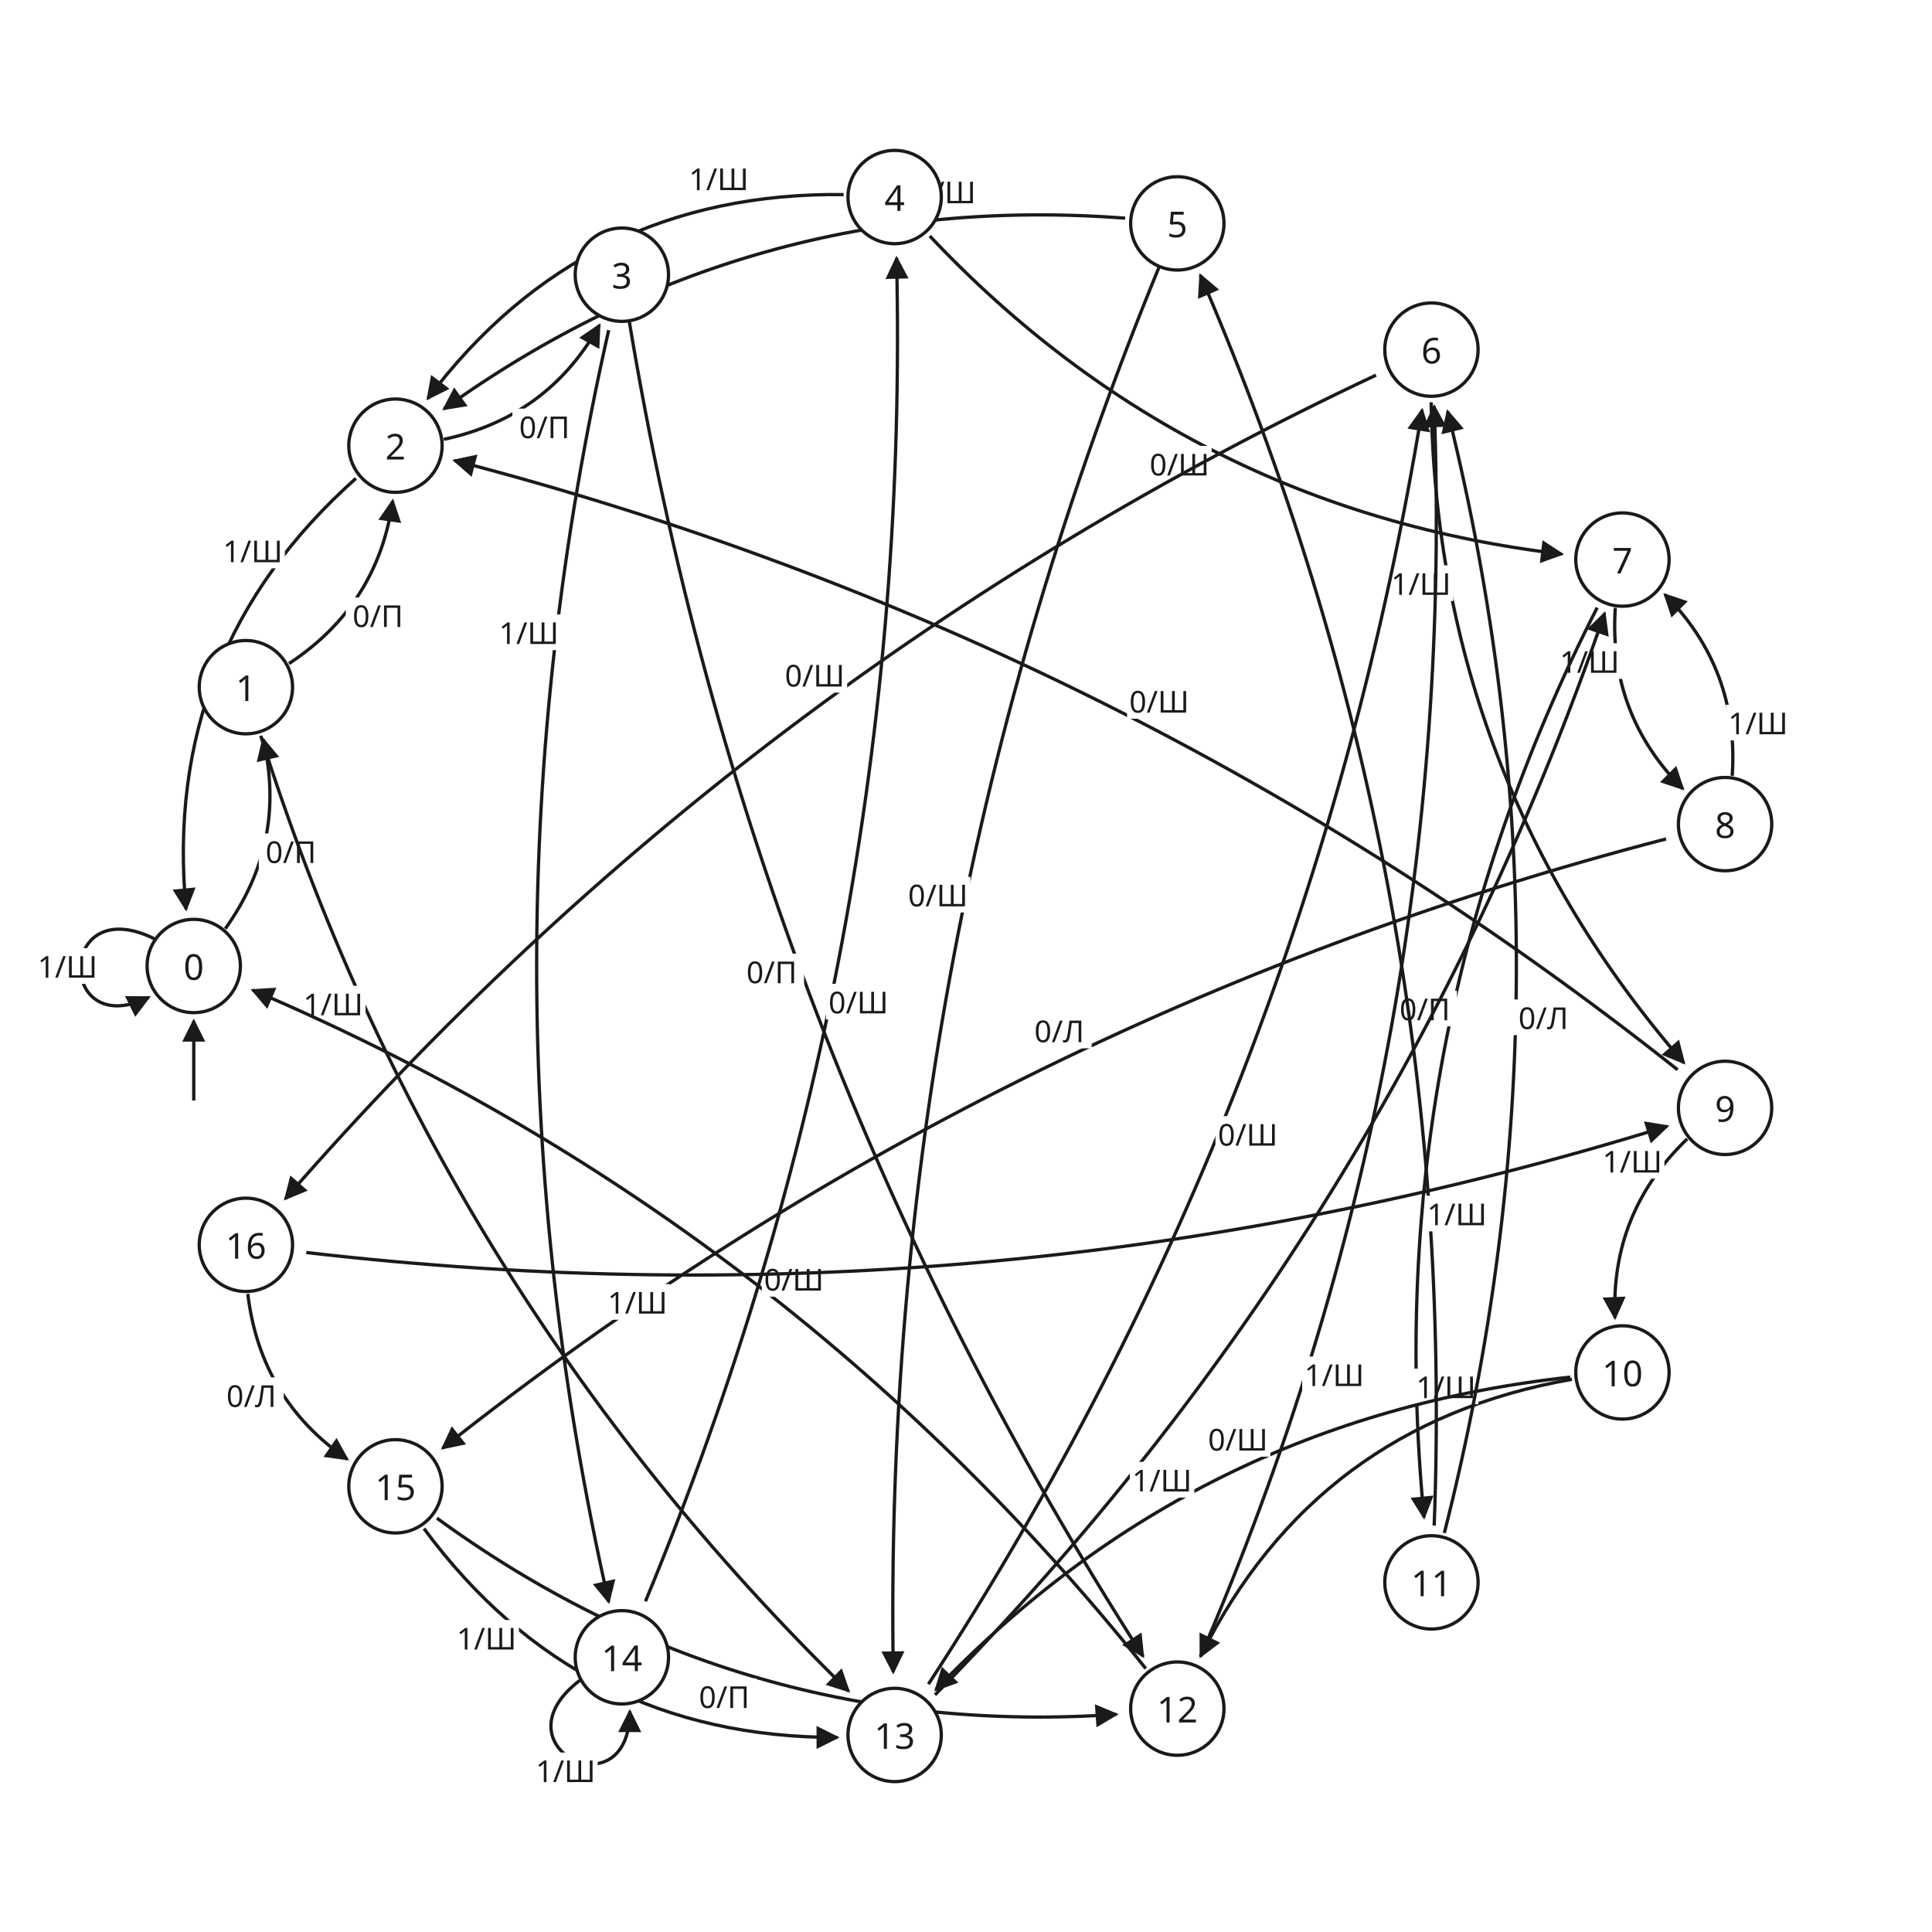
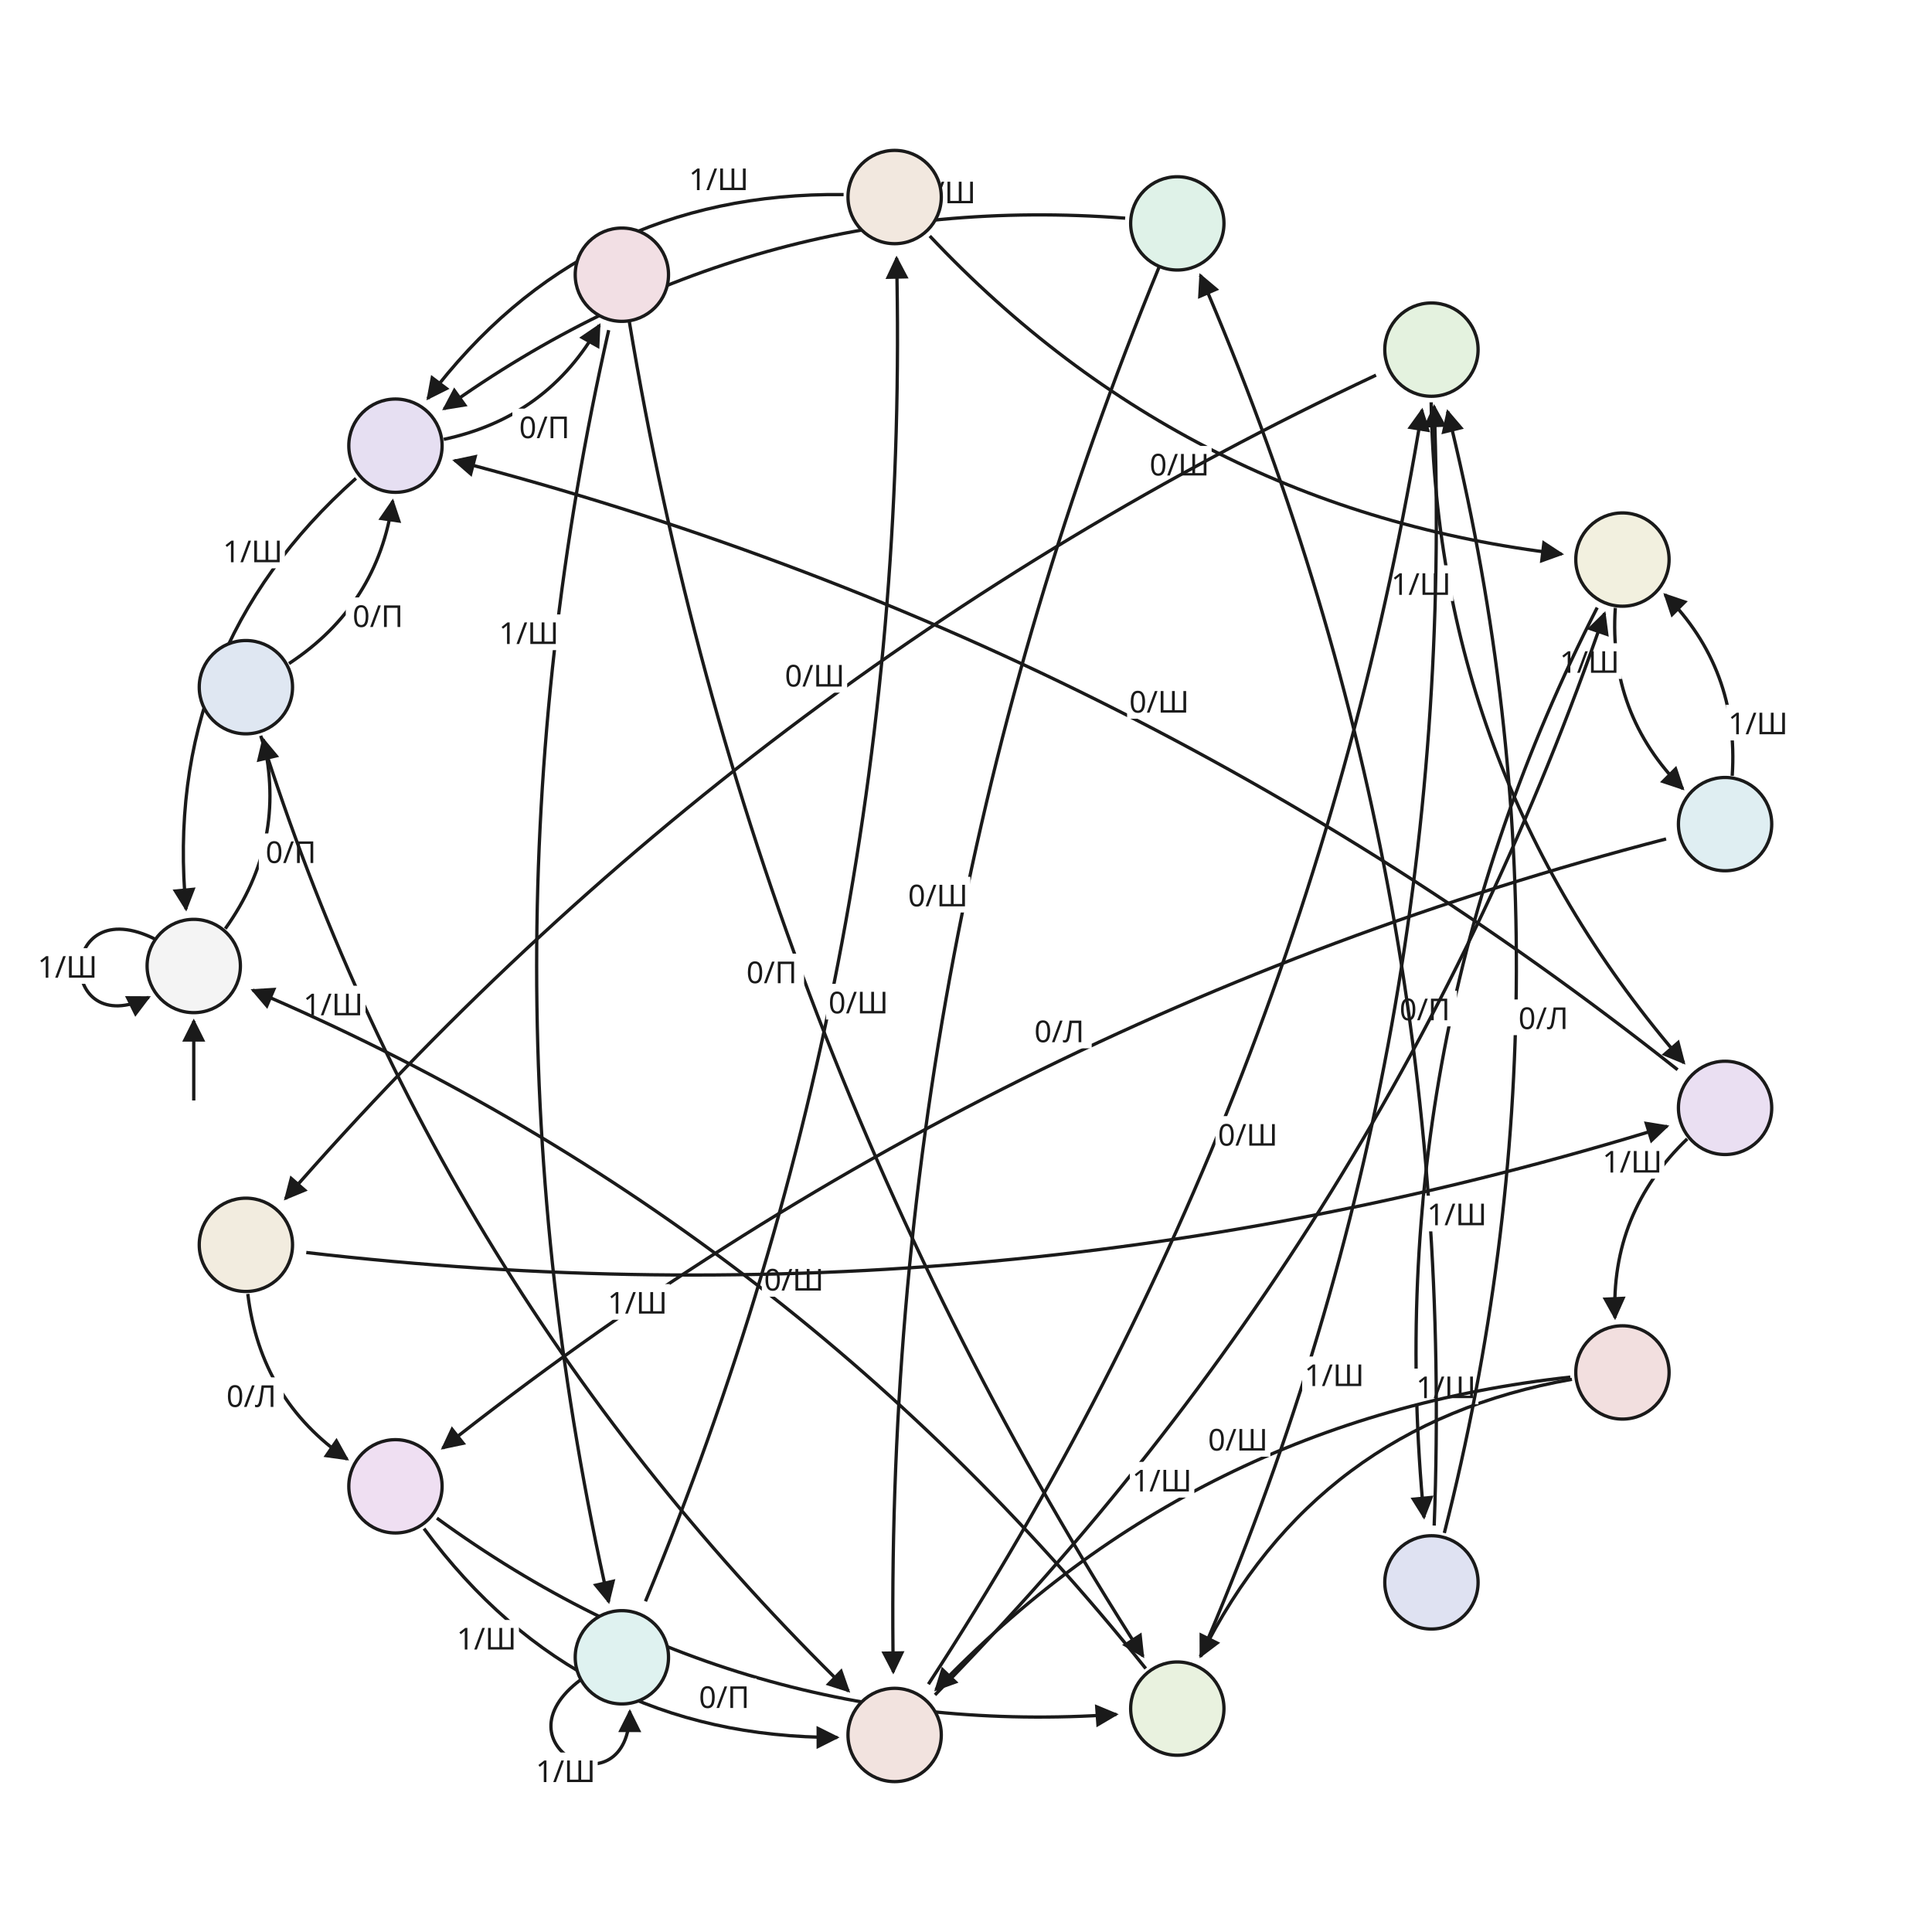
<svg xmlns="http://www.w3.org/2000/svg" viewBox="0 0 704 704" width="704" height="704">
  <rect width="704" height="704" fill="#ffffff" />
  <defs>
    <marker id="arrow" viewBox="0 0 10 10" refX="9" refY="5" markerWidth="7" markerHeight="7" orient="auto-start-reverse">
      <path d="M 0 0 L 10 5 L 0 10 z" fill="#1a1a1a" />
    </marker>
  </defs>
  <path d="M 56.7 342.3 C 20.6 324.0 20.6 380.0 54.2 363.4" fill="none" stroke="#1a1a1a" stroke-width="1.2" marker-end="url(#arrow)" />
  <rect x="12.9" y="345.5" width="23.5" height="13.0" fill="#ffffff" />
  <text x="24.6" y="352.0" font-family="osifont, ISOCPEUR, sans-serif" font-size="11" text-anchor="middle" dominant-baseline="central" fill="#1a1a1a">1/Ш</text>
  <path d="M 82.1 338.4 Q 104.7 306.8 95.9 269.4" fill="none" stroke="#1a1a1a" stroke-width="1.2" marker-end="url(#arrow)" />
  <rect x="94.3" y="303.7" width="23.5" height="13.0" fill="#ffffff" />
  <text x="106.0" y="310.2" font-family="osifont, ISOCPEUR, sans-serif" font-size="11" text-anchor="middle" dominant-baseline="central" fill="#1a1a1a">0/П</text>
  <path d="M 95.0 268.1 Q 158.5 469.2 309.2 616.2" fill="none" stroke="#1a1a1a" stroke-width="1.2" marker-end="url(#arrow)" />
  <rect x="109.7" y="359.2" width="23.5" height="13.0" fill="#ffffff" />
  <text x="121.4" y="365.7" font-family="osifont, ISOCPEUR, sans-serif" font-size="11" text-anchor="middle" dominant-baseline="central" fill="#1a1a1a">1/Ш</text>
  <path d="M 105.3 241.8 Q 137.7 220.5 143.1 182.5" fill="none" stroke="#1a1a1a" stroke-width="1.2" marker-end="url(#arrow)" />
  <rect x="126.0" y="217.7" width="23.5" height="13.0" fill="#ffffff" />
  <text x="137.7" y="224.2" font-family="osifont, ISOCPEUR, sans-serif" font-size="11" text-anchor="middle" dominant-baseline="central" fill="#1a1a1a">0/П</text>
  <path d="M 129.7 174.3 Q 58.9 237.4 67.8 331.3" fill="none" stroke="#1a1a1a" stroke-width="1.2" marker-end="url(#arrow)" />
  <rect x="80.3" y="194.1" width="23.5" height="13.0" fill="#ffffff" />
  <text x="92.1" y="200.6" font-family="osifont, ISOCPEUR, sans-serif" font-size="11" text-anchor="middle" dominant-baseline="central" fill="#1a1a1a">1/Ш</text>
  <path d="M 161.7 160.1 Q 199.7 152.0 218.4 118.5" fill="none" stroke="#1a1a1a" stroke-width="1.2" marker-end="url(#arrow)" />
  <rect x="186.7" y="148.9" width="23.5" height="13.0" fill="#ffffff" />
  <text x="198.4" y="155.4" font-family="osifont, ISOCPEUR, sans-serif" font-size="11" text-anchor="middle" dominant-baseline="central" fill="#1a1a1a">0/П</text>
  <path d="M 221.8 120.3 Q 169.3 352.0 221.8 583.7" fill="none" stroke="#1a1a1a" stroke-width="1.2" marker-end="url(#arrow)" />
  <rect x="181.0" y="223.9" width="23.5" height="13.0" fill="#ffffff" />
  <text x="192.7" y="230.4" font-family="osifont, ISOCPEUR, sans-serif" font-size="11" text-anchor="middle" dominant-baseline="central" fill="#1a1a1a">1/Ш</text>
  <path d="M 229.3 117.1 Q 272.9 379.6 416.5 603.5" fill="none" stroke="#1a1a1a" stroke-width="1.2" marker-end="url(#arrow)" />
  <rect x="269.5" y="347.5" width="23.5" height="13.0" fill="#ffffff" />
  <text x="281.2" y="354.0" font-family="osifont, ISOCPEUR, sans-serif" font-size="11" text-anchor="middle" dominant-baseline="central" fill="#1a1a1a">0/П</text>
  <path d="M 307.4 70.9 Q 212.6 69.8 155.9 145.2" fill="none" stroke="#1a1a1a" stroke-width="1.2" marker-end="url(#arrow)" />
  <rect x="250.2" y="58.5" width="23.5" height="13.0" fill="#ffffff" />
  <text x="261.9" y="65.0" font-family="osifont, ISOCPEUR, sans-serif" font-size="11" text-anchor="middle" dominant-baseline="central" fill="#1a1a1a">1/Ш</text>
  <path d="M 338.8 86.0 Q 433.0 185.9 569.1 201.9" fill="none" stroke="#1a1a1a" stroke-width="1.2" marker-end="url(#arrow)" />
  <rect x="418.0" y="162.5" width="23.5" height="13.0" fill="#ffffff" />
  <text x="429.8" y="169.0" font-family="osifont, ISOCPEUR, sans-serif" font-size="11" text-anchor="middle" dominant-baseline="central" fill="#1a1a1a">0/Ш</text>
  <path d="M 410.0 79.5 Q 273.0 69.1 161.8 149.0" fill="none" stroke="#1a1a1a" stroke-width="1.2" marker-end="url(#arrow)" />
  <rect x="333.0" y="63.3" width="23.5" height="13.0" fill="#ffffff" />
  <text x="344.7" y="69.8" font-family="osifont, ISOCPEUR, sans-serif" font-size="11" text-anchor="middle" dominant-baseline="central" fill="#1a1a1a">1/Ш</text>
  <path d="M 422.4 97.2 Q 321.2 343.4 325.5 609.3" fill="none" stroke="#1a1a1a" stroke-width="1.2" marker-end="url(#arrow)" />
  <rect x="330.1" y="319.5" width="23.5" height="13.0" fill="#ffffff" />
  <text x="341.8" y="326.0" font-family="osifont, ISOCPEUR, sans-serif" font-size="11" text-anchor="middle" dominant-baseline="central" fill="#1a1a1a">0/Ш</text>
  <path d="M 521.5 146.6 Q 523.8 283.9 613.6 387.3" fill="none" stroke="#1a1a1a" stroke-width="1.2" marker-end="url(#arrow)" />
  <rect x="506.1" y="206.0" width="23.5" height="13.0" fill="#ffffff" />
  <text x="517.8" y="212.5" font-family="osifont, ISOCPEUR, sans-serif" font-size="11" text-anchor="middle" dominant-baseline="central" fill="#1a1a1a">1/Ш</text>
  <path d="M 501.4 136.7 Q 271.1 244.9 104.0 436.8" fill="none" stroke="#1a1a1a" stroke-width="1.2" marker-end="url(#arrow)" />
  <rect x="285.2" y="239.4" width="23.5" height="13.0" fill="#ffffff" />
  <text x="296.9" y="245.9" font-family="osifont, ISOCPEUR, sans-serif" font-size="11" text-anchor="middle" dominant-baseline="central" fill="#1a1a1a">0/Ш</text>
  <path d="M 588.6 221.5 Q 586.0 260.2 613.2 287.4" fill="none" stroke="#1a1a1a" stroke-width="1.2" marker-end="url(#arrow)" />
  <rect x="567.5" y="234.4" width="23.5" height="13.0" fill="#ffffff" />
  <text x="579.2" y="240.9" font-family="osifont, ISOCPEUR, sans-serif" font-size="11" text-anchor="middle" dominant-baseline="central" fill="#1a1a1a">1/Ш</text>
  <path d="M 582.0 221.4 Q 502.1 378.1 518.9 552.9" fill="none" stroke="#1a1a1a" stroke-width="1.2" marker-end="url(#arrow)" />
  <rect x="507.4" y="361.0" width="23.5" height="13.0" fill="#ffffff" />
  <text x="519.2" y="367.5" font-family="osifont, ISOCPEUR, sans-serif" font-size="11" text-anchor="middle" dominant-baseline="central" fill="#1a1a1a">0/П</text>
  <path d="M 631.2 282.7 Q 633.8 243.9 606.7 216.7" fill="none" stroke="#1a1a1a" stroke-width="1.2" marker-end="url(#arrow)" />
  <rect x="628.9" y="256.8" width="23.5" height="13.0" fill="#ffffff" />
  <text x="640.6" y="263.3" font-family="osifont, ISOCPEUR, sans-serif" font-size="11" text-anchor="middle" dominant-baseline="central" fill="#1a1a1a">1/Ш</text>
  <path d="M 607.1 305.7 Q 360.8 369.7 161.3 527.7" fill="none" stroke="#1a1a1a" stroke-width="1.2" marker-end="url(#arrow)" />
  <rect x="374.3" y="369.0" width="23.5" height="13.0" fill="#ffffff" />
  <text x="386.0" y="375.5" font-family="osifont, ISOCPEUR, sans-serif" font-size="11" text-anchor="middle" dominant-baseline="central" fill="#1a1a1a">0/Л</text>
  <path d="M 614.8 415.0 Q 586.8 441.9 588.5 480.2" fill="none" stroke="#1a1a1a" stroke-width="1.2" marker-end="url(#arrow)" />
  <rect x="583.0" y="416.5" width="23.5" height="13.0" fill="#ffffff" />
  <text x="594.8" y="423.0" font-family="osifont, ISOCPEUR, sans-serif" font-size="11" text-anchor="middle" dominant-baseline="central" fill="#1a1a1a">1/Ш</text>
  <path d="M 611.3 389.8 Q 411.8 231.8 165.6 167.8" fill="none" stroke="#1a1a1a" stroke-width="1.2" marker-end="url(#arrow)" />
  <rect x="410.7" y="248.9" width="23.5" height="13.0" fill="#ffffff" />
  <text x="422.4" y="255.4" font-family="osifont, ISOCPEUR, sans-serif" font-size="11" text-anchor="middle" dominant-baseline="central" fill="#1a1a1a">0/Ш</text>
  <path d="M 572.8 502.6 Q 479.4 519.0 437.5 603.5" fill="none" stroke="#1a1a1a" stroke-width="1.2" marker-end="url(#arrow)" />
  <rect x="515.2" y="498.7" width="23.5" height="13.0" fill="#ffffff" />
  <text x="526.9" y="505.2" font-family="osifont, ISOCPEUR, sans-serif" font-size="11" text-anchor="middle" dominant-baseline="central" fill="#1a1a1a">1/Ш</text>
  <path d="M 572.2 501.8 Q 435.7 516.7 341.0 615.7" fill="none" stroke="#1a1a1a" stroke-width="1.2" marker-end="url(#arrow)" />
  <rect x="439.4" y="517.8" width="23.5" height="13.0" fill="#ffffff" />
  <text x="451.1" y="524.3" font-family="osifont, ISOCPEUR, sans-serif" font-size="11" text-anchor="middle" dominant-baseline="central" fill="#1a1a1a">0/Ш</text>
  <path d="M 522.6 555.9 Q 531.6 318.4 437.4 100.3" fill="none" stroke="#1a1a1a" stroke-width="1.2" marker-end="url(#arrow)" />
  <rect x="519.2" y="435.7" width="23.5" height="13.0" fill="#ffffff" />
  <text x="530.9" y="442.2" font-family="osifont, ISOCPEUR, sans-serif" font-size="11" text-anchor="middle" dominant-baseline="central" fill="#1a1a1a">1/Ш</text>
  <path d="M 526.3 558.6 Q 578.2 354.2 527.5 149.9" fill="none" stroke="#1a1a1a" stroke-width="1.2" marker-end="url(#arrow)" />
  <rect x="550.6" y="364.2" width="23.5" height="13.0" fill="#ffffff" />
  <text x="562.4" y="370.7" font-family="osifont, ISOCPEUR, sans-serif" font-size="11" text-anchor="middle" dominant-baseline="central" fill="#1a1a1a">0/Л</text>
  <path d="M 437.4 603.7 Q 531.6 385.6 522.6 148.1" fill="none" stroke="#1a1a1a" stroke-width="1.2" marker-end="url(#arrow)" />
  <rect x="474.5" y="494.3" width="23.5" height="13.0" fill="#ffffff" />
  <text x="486.2" y="500.8" font-family="osifont, ISOCPEUR, sans-serif" font-size="11" text-anchor="middle" dominant-baseline="central" fill="#1a1a1a">1/Ш</text>
  <path d="M 417.5 608.0 Q 285.8 443.5 92.1 360.8" fill="none" stroke="#1a1a1a" stroke-width="1.2" marker-end="url(#arrow)" />
  <rect x="277.6" y="459.5" width="23.5" height="13.0" fill="#ffffff" />
  <text x="289.3" y="466.0" font-family="osifont, ISOCPEUR, sans-serif" font-size="11" text-anchor="middle" dominant-baseline="central" fill="#1a1a1a">0/Ш</text>
  <path d="M 340.7 617.6 Q 507.3 448.2 584.7 223.5" fill="none" stroke="#1a1a1a" stroke-width="1.2" marker-end="url(#arrow)" />
  <rect x="411.7" y="532.7" width="23.5" height="13.0" fill="#ffffff" />
  <text x="423.4" y="539.2" font-family="osifont, ISOCPEUR, sans-serif" font-size="11" text-anchor="middle" dominant-baseline="central" fill="#1a1a1a">1/Ш</text>
  <path d="M 338.3 613.7 Q 477.2 400.5 518.2 149.4" fill="none" stroke="#1a1a1a" stroke-width="1.2" marker-end="url(#arrow)" />
  <rect x="442.9" y="406.7" width="23.5" height="13.0" fill="#ffffff" />
  <text x="454.7" y="413.2" font-family="osifont, ISOCPEUR, sans-serif" font-size="11" text-anchor="middle" dominant-baseline="central" fill="#1a1a1a">0/Ш</text>
  <path d="M 211.7 612.0 C 179.2 636.2 229.4 661.1 229.5 623.6" fill="none" stroke="#1a1a1a" stroke-width="1.2" marker-end="url(#arrow)" />
  <rect x="194.3" y="638.6" width="23.5" height="13.0" fill="#ffffff" />
  <text x="206.1" y="645.1" font-family="osifont, ISOCPEUR, sans-serif" font-size="11" text-anchor="middle" dominant-baseline="central" fill="#1a1a1a">1/Ш</text>
  <path d="M 235.2 583.5 Q 332.6 348.4 326.7 94.0" fill="none" stroke="#1a1a1a" stroke-width="1.2" marker-end="url(#arrow)" />
  <rect x="301.0" y="358.5" width="23.5" height="13.0" fill="#ffffff" />
  <text x="312.8" y="365.0" font-family="osifont, ISOCPEUR, sans-serif" font-size="11" text-anchor="middle" dominant-baseline="central" fill="#1a1a1a">0/Ш</text>
  <path d="M 154.5 557.0 Q 210.8 633.3 305.1 633.1" fill="none" stroke="#1a1a1a" stroke-width="1.2" marker-end="url(#arrow)" />
  <rect x="165.6" y="590.3" width="23.5" height="13.0" fill="#ffffff" />
  <text x="177.3" y="596.8" font-family="osifont, ISOCPEUR, sans-serif" font-size="11" text-anchor="middle" dominant-baseline="central" fill="#1a1a1a">1/Ш</text>
  <path d="M 159.2 553.2 Q 270.2 634.1 406.8 624.7" fill="none" stroke="#1a1a1a" stroke-width="1.2" marker-end="url(#arrow)" />
  <rect x="252.1" y="611.6" width="23.5" height="13.0" fill="#ffffff" />
  <text x="263.9" y="618.1" font-family="osifont, ISOCPEUR, sans-serif" font-size="11" text-anchor="middle" dominant-baseline="central" fill="#1a1a1a">0/П</text>
  <path d="M 111.6 456.4 Q 364.4 485.7 607.5 410.4" fill="none" stroke="#1a1a1a" stroke-width="1.2" marker-end="url(#arrow)" />
  <rect x="220.6" y="467.9" width="23.5" height="13.0" fill="#ffffff" />
  <text x="232.3" y="474.4" font-family="osifont, ISOCPEUR, sans-serif" font-size="11" text-anchor="middle" dominant-baseline="central" fill="#1a1a1a">1/Ш</text>
  <path d="M 90.3 471.5 Q 94.9 510.0 126.5 531.7" fill="none" stroke="#1a1a1a" stroke-width="1.2" marker-end="url(#arrow)" />
  <rect x="79.9" y="501.9" width="23.5" height="13.0" fill="#ffffff" />
  <text x="91.6" y="508.4" font-family="osifont, ISOCPEUR, sans-serif" font-size="11" text-anchor="middle" dominant-baseline="central" fill="#1a1a1a">0/Л</text>
-   <circle cx="70.6" cy="352.0" r="17" fill="#ffffff" stroke="#1a1a1a" stroke-width="1.2" />
-   <text x="70.6" y="352.0" font-family="osifont, ISOCPEUR, sans-serif" font-size="13" text-anchor="middle" dominant-baseline="central" fill="#1a1a1a">0</text>
-   <circle cx="89.6" cy="250.4" r="17" fill="#ffffff" stroke="#1a1a1a" stroke-width="1.2" />
-   <text x="89.6" y="250.4" font-family="osifont, ISOCPEUR, sans-serif" font-size="13" text-anchor="middle" dominant-baseline="central" fill="#1a1a1a">1</text>
-   <circle cx="144.1" cy="162.4" r="17" fill="#ffffff" stroke="#1a1a1a" stroke-width="1.2" />
-   <text x="144.1" y="162.4" font-family="osifont, ISOCPEUR, sans-serif" font-size="13" text-anchor="middle" dominant-baseline="central" fill="#1a1a1a">2</text>
-   <circle cx="226.6" cy="100.1" r="17" fill="#ffffff" stroke="#1a1a1a" stroke-width="1.2" />
-   <text x="226.6" y="100.1" font-family="osifont, ISOCPEUR, sans-serif" font-size="13" text-anchor="middle" dominant-baseline="central" fill="#1a1a1a">3</text>
-   <circle cx="326.0" cy="71.8" r="17" fill="#ffffff" stroke="#1a1a1a" stroke-width="1.2" />
-   <text x="326.0" y="71.8" font-family="osifont, ISOCPEUR, sans-serif" font-size="13" text-anchor="middle" dominant-baseline="central" fill="#1a1a1a">4</text>
-   <circle cx="429.0" cy="81.4" r="17" fill="#ffffff" stroke="#1a1a1a" stroke-width="1.2" />
-   <text x="429.0" y="81.4" font-family="osifont, ISOCPEUR, sans-serif" font-size="13" text-anchor="middle" dominant-baseline="central" fill="#1a1a1a">5</text>
-   <circle cx="521.6" cy="127.4" r="17" fill="#ffffff" stroke="#1a1a1a" stroke-width="1.2" />
-   <text x="521.6" y="127.4" font-family="osifont, ISOCPEUR, sans-serif" font-size="13" text-anchor="middle" dominant-baseline="central" fill="#1a1a1a">6</text>
-   <circle cx="591.2" cy="203.9" r="17" fill="#ffffff" stroke="#1a1a1a" stroke-width="1.2" />
-   <text x="591.2" y="203.9" font-family="osifont, ISOCPEUR, sans-serif" font-size="13" text-anchor="middle" dominant-baseline="central" fill="#1a1a1a">7</text>
-   <circle cx="628.6" cy="300.3" r="17" fill="#ffffff" stroke="#1a1a1a" stroke-width="1.2" />
-   <text x="628.6" y="300.3" font-family="osifont, ISOCPEUR, sans-serif" font-size="13" text-anchor="middle" dominant-baseline="central" fill="#1a1a1a">8</text>
-   <circle cx="628.6" cy="403.7" r="17" fill="#ffffff" stroke="#1a1a1a" stroke-width="1.2" />
-   <text x="628.6" y="403.7" font-family="osifont, ISOCPEUR, sans-serif" font-size="13" text-anchor="middle" dominant-baseline="central" fill="#1a1a1a">9</text>
-   <circle cx="591.2" cy="500.1" r="17" fill="#ffffff" stroke="#1a1a1a" stroke-width="1.2" />
-   <text x="591.2" y="500.1" font-family="osifont, ISOCPEUR, sans-serif" font-size="13" text-anchor="middle" dominant-baseline="central" fill="#1a1a1a">10</text>
-   <circle cx="521.6" cy="576.6" r="17" fill="#ffffff" stroke="#1a1a1a" stroke-width="1.2" />
-   <text x="521.6" y="576.6" font-family="osifont, ISOCPEUR, sans-serif" font-size="13" text-anchor="middle" dominant-baseline="central" fill="#1a1a1a">11</text>
-   <circle cx="429.0" cy="622.6" r="17" fill="#ffffff" stroke="#1a1a1a" stroke-width="1.2" />
-   <text x="429.0" y="622.6" font-family="osifont, ISOCPEUR, sans-serif" font-size="13" text-anchor="middle" dominant-baseline="central" fill="#1a1a1a">12</text>
-   <circle cx="326.0" cy="632.2" r="17" fill="#ffffff" stroke="#1a1a1a" stroke-width="1.2" />
-   <text x="326.0" y="632.2" font-family="osifont, ISOCPEUR, sans-serif" font-size="13" text-anchor="middle" dominant-baseline="central" fill="#1a1a1a">13</text>
-   <circle cx="226.6" cy="603.9" r="17" fill="#ffffff" stroke="#1a1a1a" stroke-width="1.2" />
-   <text x="226.6" y="603.9" font-family="osifont, ISOCPEUR, sans-serif" font-size="13" text-anchor="middle" dominant-baseline="central" fill="#1a1a1a">14</text>
-   <circle cx="144.1" cy="541.6" r="17" fill="#ffffff" stroke="#1a1a1a" stroke-width="1.2" />
-   <text x="144.1" y="541.6" font-family="osifont, ISOCPEUR, sans-serif" font-size="13" text-anchor="middle" dominant-baseline="central" fill="#1a1a1a">15</text>
-   <circle cx="89.6" cy="453.6" r="17" fill="#ffffff" stroke="#1a1a1a" stroke-width="1.2" />
-   <text x="89.6" y="453.6" font-family="osifont, ISOCPEUR, sans-serif" font-size="13" text-anchor="middle" dominant-baseline="central" fill="#1a1a1a">16</text>
+   <circle cx="70.6" cy="352.0" r="17" fill="#f4f4f4" stroke="#1a1a1a" stroke-width="1.2" />
+   <circle cx="89.6" cy="250.4" r="17" fill="#dfe7f2" stroke="#1a1a1a" stroke-width="1.2" />
+   <circle cx="144.1" cy="162.4" r="17" fill="#e6dff2" stroke="#1a1a1a" stroke-width="1.2" />
+   <circle cx="226.6" cy="100.1" r="17" fill="#f2dfe4" stroke="#1a1a1a" stroke-width="1.2" />
+   <circle cx="326.0" cy="71.8" r="17" fill="#f2e8df" stroke="#1a1a1a" stroke-width="1.2" />
+   <circle cx="429.0" cy="81.4" r="17" fill="#dff2e8" stroke="#1a1a1a" stroke-width="1.2" />
+   <circle cx="521.6" cy="127.4" r="17" fill="#e4f2df" stroke="#1a1a1a" stroke-width="1.2" />
+   <circle cx="591.2" cy="203.9" r="17" fill="#f2f0df" stroke="#1a1a1a" stroke-width="1.2" />
+   <circle cx="628.6" cy="300.3" r="17" fill="#dfeef2" stroke="#1a1a1a" stroke-width="1.2" />
+   <circle cx="628.6" cy="403.7" r="17" fill="#eadff2" stroke="#1a1a1a" stroke-width="1.2" />
+   <circle cx="591.2" cy="500.1" r="17" fill="#f2dfdf" stroke="#1a1a1a" stroke-width="1.2" />
+   <circle cx="521.6" cy="576.6" r="17" fill="#dfe2f2" stroke="#1a1a1a" stroke-width="1.2" />
+   <circle cx="429.0" cy="622.6" r="17" fill="#e9f2df" stroke="#1a1a1a" stroke-width="1.2" />
+   <circle cx="326.0" cy="632.2" r="17" fill="#f2e3df" stroke="#1a1a1a" stroke-width="1.2" />
+   <circle cx="226.6" cy="603.9" r="17" fill="#dff2f0" stroke="#1a1a1a" stroke-width="1.2" />
+   <circle cx="144.1" cy="541.6" r="17" fill="#efdff2" stroke="#1a1a1a" stroke-width="1.2" />
+   <circle cx="89.6" cy="453.6" r="17" fill="#f2ecdf" stroke="#1a1a1a" stroke-width="1.2" />
  <path d="M 70.6 401.0 L 70.6 372.0" stroke="#1a1a1a" stroke-width="1.2" marker-end="url(#arrow)" />
</svg>
